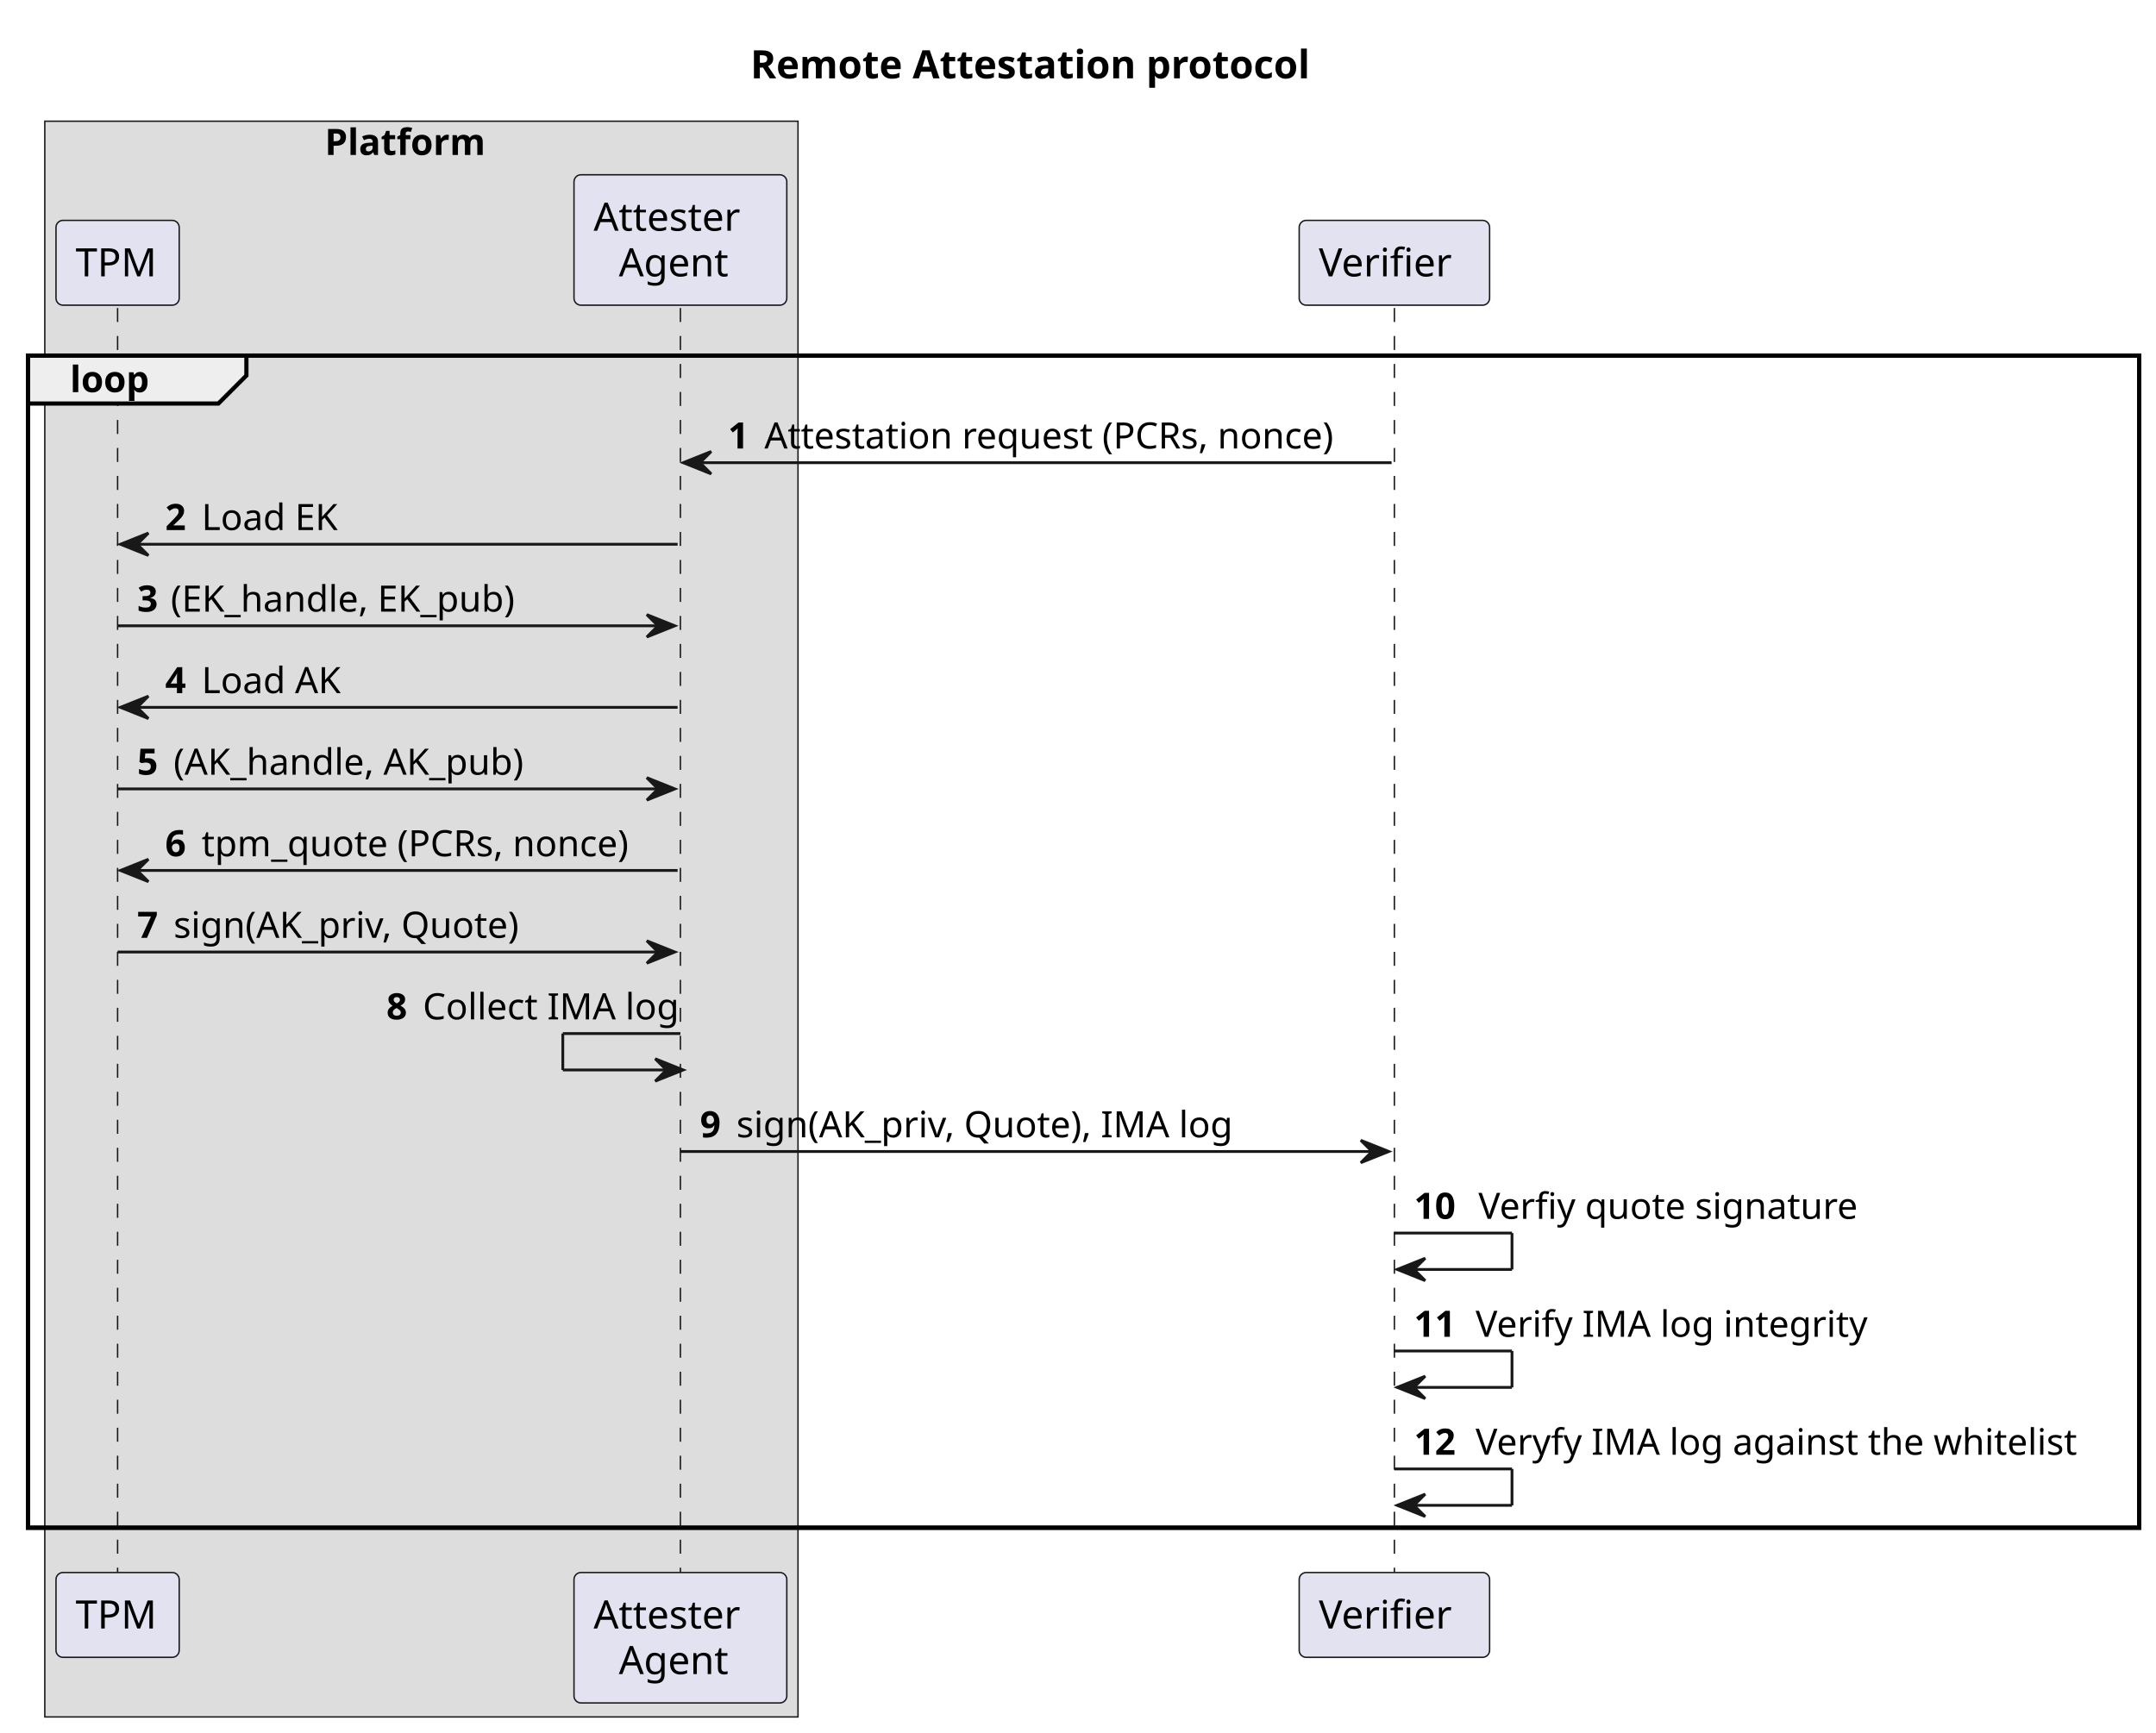
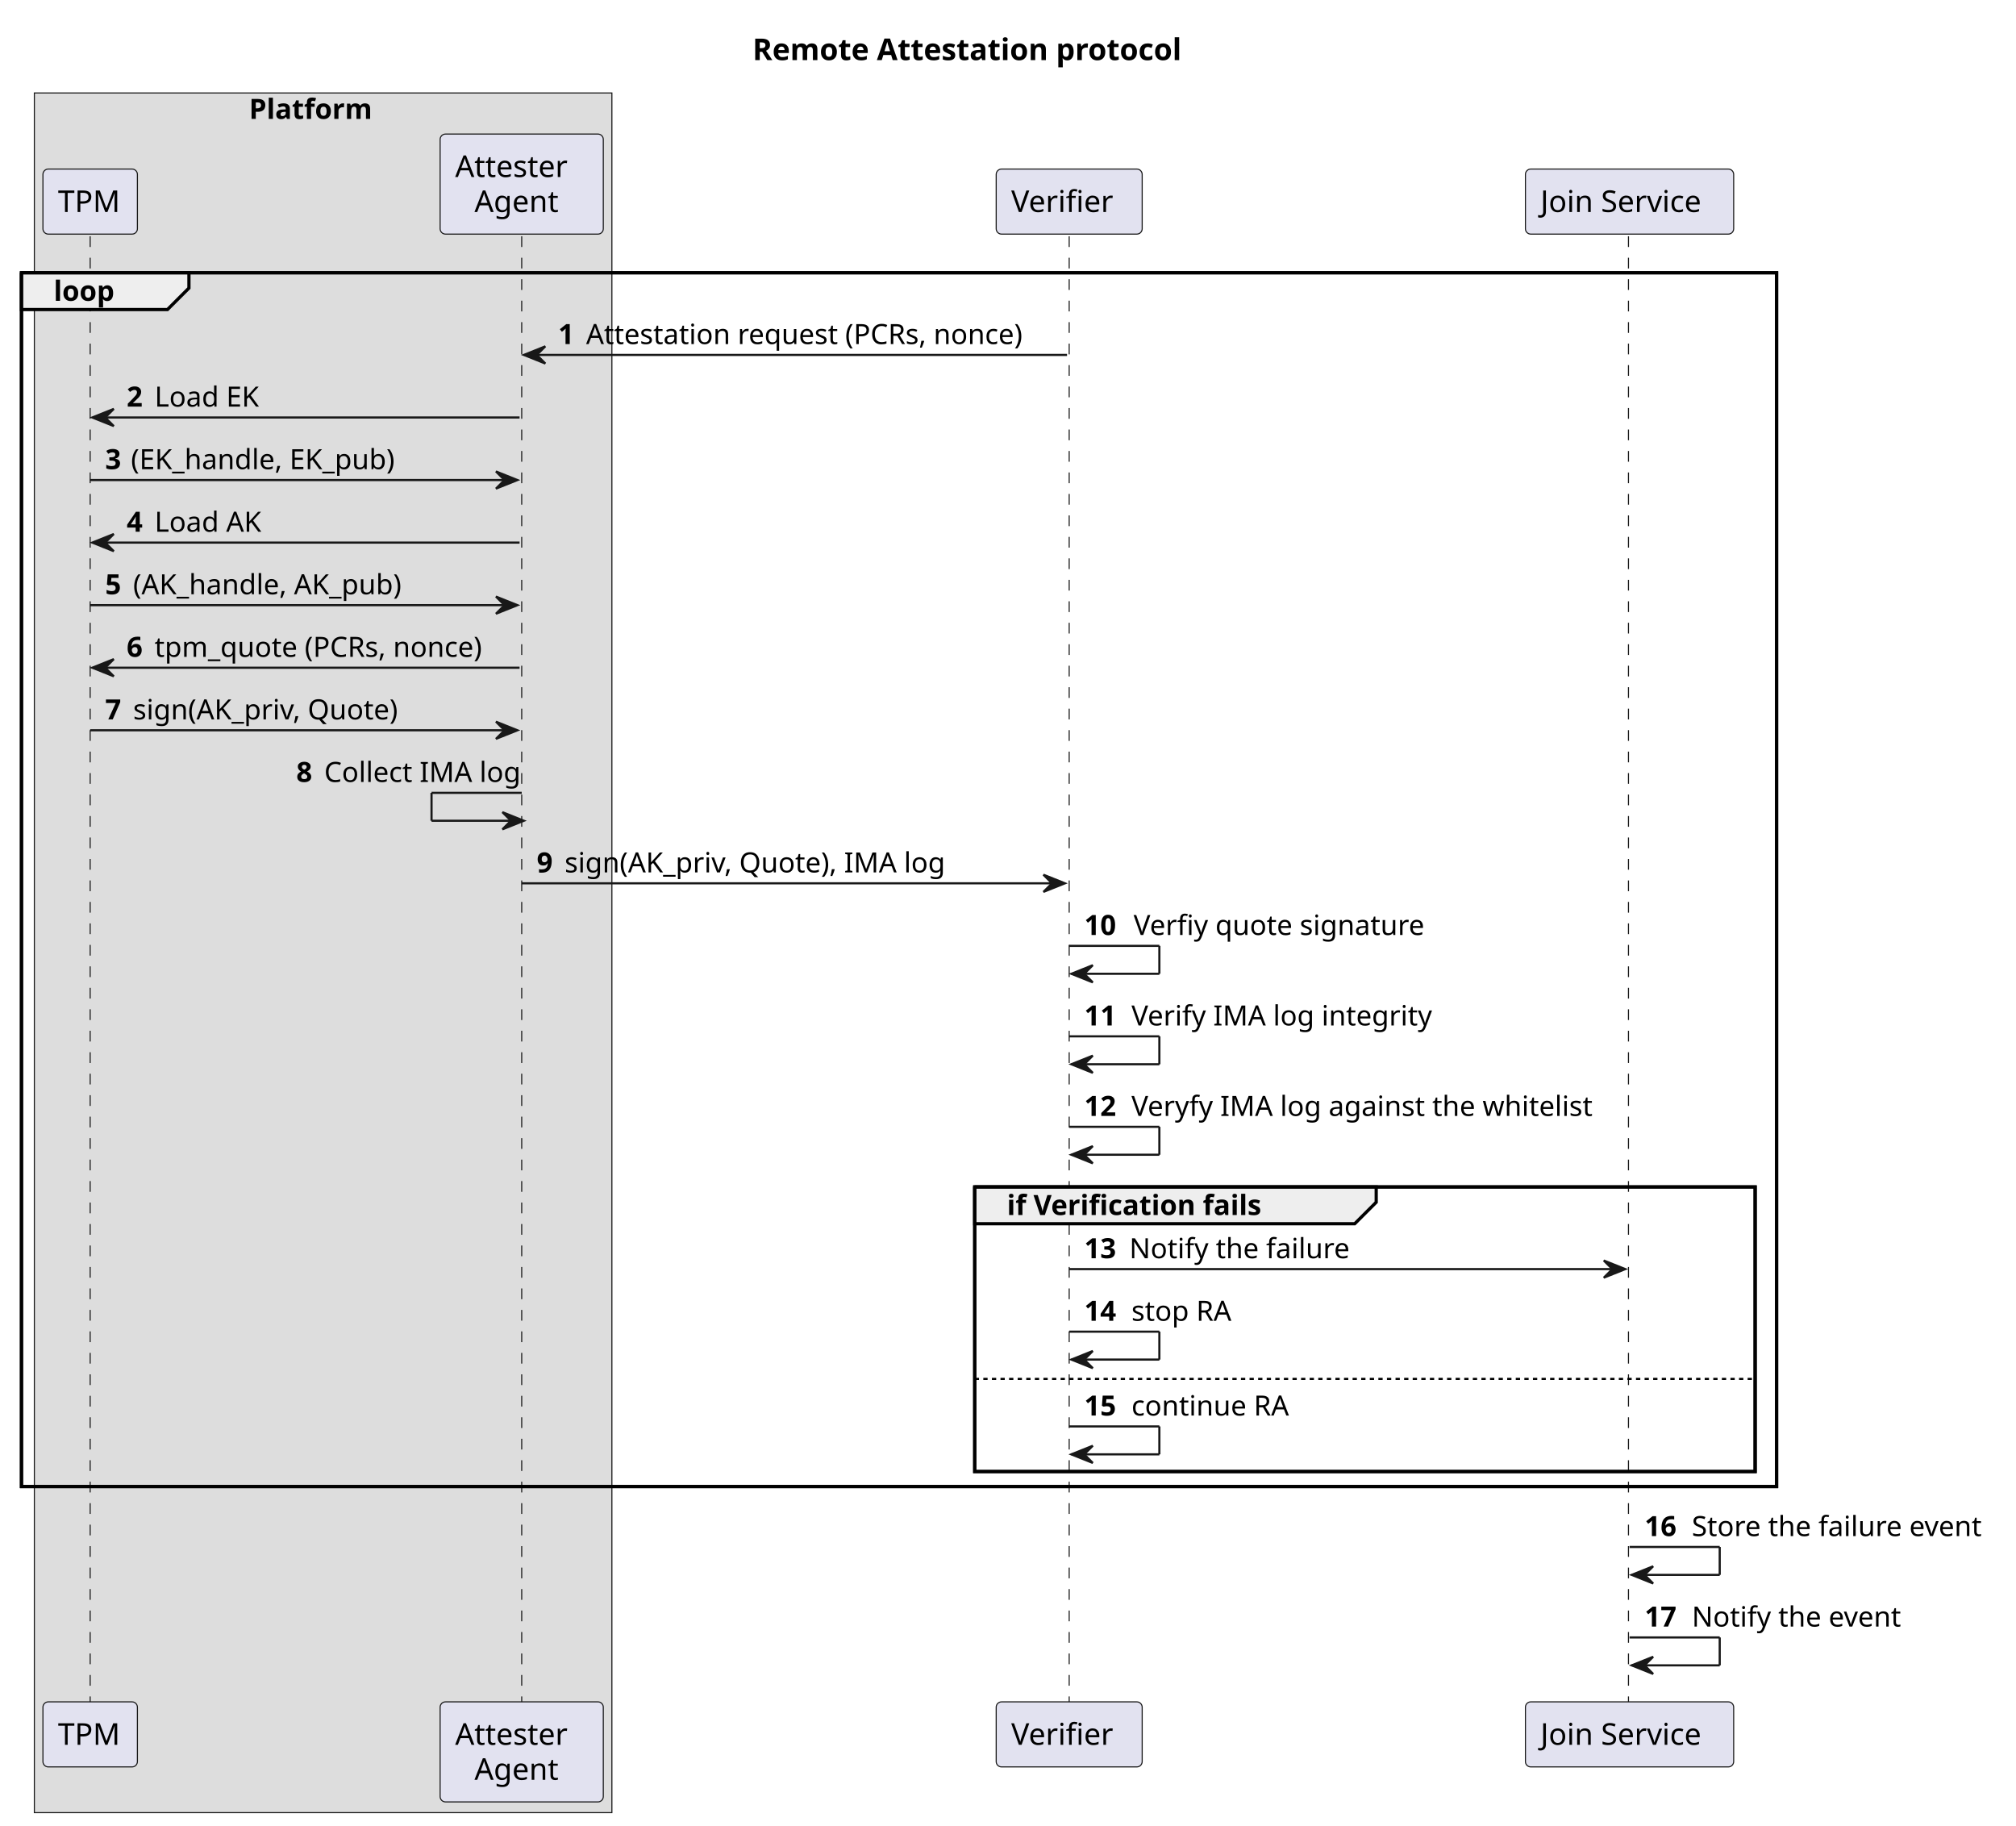
- <svg xmlns="http://www.w3.org/2000/svg" contentStyleType="text/css" height="619px" preserveAspectRatio="none" style="width:770px;height:619px;background:#FFFFFF;" version="1.1" viewBox="0 0 770 619" width="770px" zoomAndPan="magnify">
+ <svg xmlns="http://www.w3.org/2000/svg" contentStyleType="text/css" height="850px" preserveAspectRatio="none" style="width:939px;height:850px;background:#FFFFFF;" version="1.1" viewBox="0 0 939 850" width="939px" zoomAndPan="magnify">
  <defs />
  <g>
-     <text fill="#000000" font-family="sans-serif" font-size="14" font-weight="bold" lengthAdjust="spacing" textLength="237" x="268" y="27.995">Remote Attestation protocol</text>
-     <rect fill="#DDDDDD" height="570.047" style="stroke:#181818;stroke-width:0.5;" width="269" x="16" y="43.297" />
+     <text fill="#000000" font-family="sans-serif" font-size="14" font-weight="bold" lengthAdjust="spacing" textLength="237" x="350.5" y="27.995">Remote Attestation protocol</text>
+     <rect fill="#DDDDDD" height="800.844" style="stroke:#181818;stroke-width:0.5;" width="269" x="16" y="43.297" />
    <text fill="#000000" font-family="sans-serif" font-size="13" font-weight="bold" lengthAdjust="spacing" textLength="69" x="116" y="55.364">Platform</text>
-     <rect fill="none" height="418.727" style="stroke:#000000;stroke-width:1.5;" width="754" x="10" y="127.023" />
-     <line style="stroke:#181818;stroke-width:0.5;stroke-dasharray:5.0,5.0;" x1="42" x2="42" y1="110.023" y2="562.75" />
-     <line style="stroke:#181818;stroke-width:0.5;stroke-dasharray:5.0,5.0;" x1="243" x2="243" y1="110.023" y2="562.75" />
-     <line style="stroke:#181818;stroke-width:0.5;stroke-dasharray:5.0,5.0;" x1="498" x2="498" y1="110.023" y2="562.75" />
+     <rect fill="none" height="565.258" style="stroke:#000000;stroke-width:1.5;" width="817.5" x="10" y="127.023" />
+     <rect fill="none" height="132.531" style="stroke:#000000;stroke-width:1.5;" width="363.5" x="454" y="552.75" />
+     <line style="stroke:#181818;stroke-width:0.5;stroke-dasharray:5.0,5.0;" x1="42" x2="42" y1="110.023" y2="793.547" />
+     <line style="stroke:#181818;stroke-width:0.5;stroke-dasharray:5.0,5.0;" x1="243" x2="243" y1="110.023" y2="793.547" />
+     <line style="stroke:#181818;stroke-width:0.5;stroke-dasharray:5.0,5.0;" x1="498" x2="498" y1="110.023" y2="793.547" />
+     <line style="stroke:#181818;stroke-width:0.5;stroke-dasharray:5.0,5.0;" x1="758.5" x2="758.5" y1="110.023" y2="793.547" />
    <rect fill="#E2E2F0" height="30.297" rx="2.5" ry="2.5" style="stroke:#181818;stroke-width:0.5;" width="44" x="20" y="78.727" />
    <text fill="#000000" font-family="sans-serif" font-size="14" lengthAdjust="spacing" textLength="30" x="27" y="98.722">TPM</text>
-     <rect fill="#E2E2F0" height="30.297" rx="2.5" ry="2.5" style="stroke:#181818;stroke-width:0.5;" width="44" x="20" y="561.75" />
-     <text fill="#000000" font-family="sans-serif" font-size="14" lengthAdjust="spacing" textLength="30" x="27" y="581.745">TPM</text>
+     <rect fill="#E2E2F0" height="30.297" rx="2.5" ry="2.5" style="stroke:#181818;stroke-width:0.5;" width="44" x="20" y="792.547" />
+     <text fill="#000000" font-family="sans-serif" font-size="14" lengthAdjust="spacing" textLength="30" x="27" y="812.542">TPM</text>
    <rect fill="#E2E2F0" height="46.594" rx="2.5" ry="2.5" style="stroke:#181818;stroke-width:0.5;" width="76" x="205" y="62.43" />
    <text fill="#000000" font-family="sans-serif" font-size="14" lengthAdjust="spacing" textLength="62" x="212" y="82.425">Attester</text>
    <text fill="#000000" font-family="sans-serif" font-size="14" lengthAdjust="spacing" textLength="44" x="221" y="98.722">Agent</text>
-     <rect fill="#E2E2F0" height="46.594" rx="2.5" ry="2.5" style="stroke:#181818;stroke-width:0.5;" width="76" x="205" y="561.75" />
-     <text fill="#000000" font-family="sans-serif" font-size="14" lengthAdjust="spacing" textLength="62" x="212" y="581.745">Attester</text>
-     <text fill="#000000" font-family="sans-serif" font-size="14" lengthAdjust="spacing" textLength="44" x="221" y="598.042">Agent</text>
+     <rect fill="#E2E2F0" height="46.594" rx="2.5" ry="2.5" style="stroke:#181818;stroke-width:0.5;" width="76" x="205" y="792.547" />
+     <text fill="#000000" font-family="sans-serif" font-size="14" lengthAdjust="spacing" textLength="62" x="212" y="812.542">Attester</text>
+     <text fill="#000000" font-family="sans-serif" font-size="14" lengthAdjust="spacing" textLength="44" x="221" y="828.839">Agent</text>
    <rect fill="#E2E2F0" height="30.297" rx="2.5" ry="2.5" style="stroke:#181818;stroke-width:0.5;" width="68" x="464" y="78.727" />
    <text fill="#000000" font-family="sans-serif" font-size="14" lengthAdjust="spacing" textLength="54" x="471" y="98.722">Verifier</text>
-     <rect fill="#E2E2F0" height="30.297" rx="2.5" ry="2.5" style="stroke:#181818;stroke-width:0.5;" width="68" x="464" y="561.75" />
-     <text fill="#000000" font-family="sans-serif" font-size="14" lengthAdjust="spacing" textLength="54" x="471" y="581.745">Verifier</text>
+     <rect fill="#E2E2F0" height="30.297" rx="2.5" ry="2.5" style="stroke:#181818;stroke-width:0.5;" width="68" x="464" y="792.547" />
+     <text fill="#000000" font-family="sans-serif" font-size="14" lengthAdjust="spacing" textLength="54" x="471" y="812.542">Verifier</text>
+     <rect fill="#E2E2F0" height="30.297" rx="2.5" ry="2.5" style="stroke:#181818;stroke-width:0.5;" width="97" x="710.5" y="78.727" />
+     <text fill="#000000" font-family="sans-serif" font-size="14" lengthAdjust="spacing" textLength="83" x="717.5" y="98.722">Join Service</text>
+     <rect fill="#E2E2F0" height="30.297" rx="2.5" ry="2.5" style="stroke:#181818;stroke-width:0.5;" width="97" x="710.5" y="792.547" />
+     <text fill="#000000" font-family="sans-serif" font-size="14" lengthAdjust="spacing" textLength="83" x="717.5" y="812.542">Join Service</text>
    <path d="M10,127.023 L88,127.023 L88,134.156 L78,144.156 L10,144.156 L10,127.023 " fill="#EEEEEE" style="stroke:#000000;stroke-width:1.5;" />
-     <rect fill="none" height="418.727" style="stroke:#000000;stroke-width:1.5;" width="754" x="10" y="127.023" />
+     <rect fill="none" height="565.258" style="stroke:#000000;stroke-width:1.5;" width="817.5" x="10" y="127.023" />
    <text fill="#000000" font-family="sans-serif" font-size="13" font-weight="bold" lengthAdjust="spacing" textLength="33" x="25" y="140.09">loop</text>
    <polygon fill="#181818" points="254,161.289,244,165.289,254,169.289,250,165.289" style="stroke:#181818;stroke-width:1.0;" />
    <line style="stroke:#181818;stroke-width:1.0;" x1="248" x2="497" y1="165.289" y2="165.289" />
    <text fill="#000000" font-family="sans-serif" font-size="13" font-weight="bold" lengthAdjust="spacing" textLength="9" x="260" y="160.223">1</text>
    <text fill="#000000" font-family="sans-serif" font-size="13" lengthAdjust="spacing" textLength="218" x="273" y="160.223">Attestation request (PCRs, nonce)</text>
    <polygon fill="#181818" points="53,190.422,43,194.422,53,198.422,49,194.422" style="stroke:#181818;stroke-width:1.0;" />
    <line style="stroke:#181818;stroke-width:1.0;" x1="47" x2="242" y1="194.422" y2="194.422" />
    <text fill="#000000" font-family="sans-serif" font-size="13" font-weight="bold" lengthAdjust="spacing" textLength="9" x="59" y="189.356">2</text>
    <text fill="#000000" font-family="sans-serif" font-size="13" lengthAdjust="spacing" textLength="51" x="72" y="189.356">Load EK</text>
    <polygon fill="#181818" points="231,219.555,241,223.555,231,227.555,235,223.555" style="stroke:#181818;stroke-width:1.0;" />
    <line style="stroke:#181818;stroke-width:1.0;" x1="42" x2="237" y1="223.555" y2="223.555" />
    <text fill="#000000" font-family="sans-serif" font-size="13" font-weight="bold" lengthAdjust="spacing" textLength="8" x="49" y="218.489">3</text>
    <text fill="#000000" font-family="sans-serif" font-size="13" lengthAdjust="spacing" textLength="131" x="61" y="218.489">(EK_handle, EK_pub)</text>
    <polygon fill="#181818" points="53,248.688,43,252.688,53,256.688,49,252.688" style="stroke:#181818;stroke-width:1.0;" />
    <line style="stroke:#181818;stroke-width:1.0;" x1="47" x2="242" y1="252.688" y2="252.688" />
    <text fill="#000000" font-family="sans-serif" font-size="13" font-weight="bold" lengthAdjust="spacing" textLength="9" x="59" y="247.622">4</text>
    <text fill="#000000" font-family="sans-serif" font-size="13" lengthAdjust="spacing" textLength="52" x="72" y="247.622">Load AK</text>
    <polygon fill="#181818" points="231,277.82,241,281.82,231,285.82,235,281.82" style="stroke:#181818;stroke-width:1.0;" />
    <line style="stroke:#181818;stroke-width:1.0;" x1="42" x2="237" y1="281.82" y2="281.82" />
    <text fill="#000000" font-family="sans-serif" font-size="13" font-weight="bold" lengthAdjust="spacing" textLength="9" x="49" y="276.754">5</text>
    <text fill="#000000" font-family="sans-serif" font-size="13" lengthAdjust="spacing" textLength="133" x="62" y="276.754">(AK_handle, AK_pub)</text>
    <polygon fill="#181818" points="53,306.953,43,310.953,53,314.953,49,310.953" style="stroke:#181818;stroke-width:1.0;" />
    <line style="stroke:#181818;stroke-width:1.0;" x1="47" x2="242" y1="310.953" y2="310.953" />
    <text fill="#000000" font-family="sans-serif" font-size="13" font-weight="bold" lengthAdjust="spacing" textLength="9" x="59" y="305.887">6</text>
    <text fill="#000000" font-family="sans-serif" font-size="13" lengthAdjust="spacing" textLength="164" x="72" y="305.887">tpm_quote (PCRs, nonce)</text>
    <polygon fill="#181818" points="231,336.086,241,340.086,231,344.086,235,340.086" style="stroke:#181818;stroke-width:1.0;" />
    <line style="stroke:#181818;stroke-width:1.0;" x1="42" x2="237" y1="340.086" y2="340.086" />
    <text fill="#000000" font-family="sans-serif" font-size="13" font-weight="bold" lengthAdjust="spacing" textLength="9" x="49" y="335.02">7</text>
    <text fill="#000000" font-family="sans-serif" font-size="13" lengthAdjust="spacing" textLength="131" x="62" y="335.02">sign(AK_priv, Quote)</text>
    <line style="stroke:#181818;stroke-width:1.0;" x1="201" x2="243" y1="369.219" y2="369.219" />
    <line style="stroke:#181818;stroke-width:1.0;" x1="201" x2="201" y1="369.219" y2="382.219" />
    <line style="stroke:#181818;stroke-width:1.0;" x1="201" x2="242" y1="382.219" y2="382.219" />
    <polygon fill="#181818" points="234,378.219,244,382.219,234,386.219,238,382.219" style="stroke:#181818;stroke-width:1.0;" />
    <text fill="#000000" font-family="sans-serif" font-size="13" font-weight="bold" lengthAdjust="spacing" textLength="9" x="138" y="364.153">8</text>
    <text fill="#000000" font-family="sans-serif" font-size="13" lengthAdjust="spacing" textLength="92" x="151" y="364.153">Collect IMA log</text>
    <polygon fill="#181818" points="486,407.352,496,411.352,486,415.352,490,411.352" style="stroke:#181818;stroke-width:1.0;" />
    <line style="stroke:#181818;stroke-width:1.0;" x1="243" x2="492" y1="411.352" y2="411.352" />
    <text fill="#000000" font-family="sans-serif" font-size="13" font-weight="bold" lengthAdjust="spacing" textLength="9" x="250" y="406.286">9</text>
    <text fill="#000000" font-family="sans-serif" font-size="13" lengthAdjust="spacing" textLength="184" x="263" y="406.286">sign(AK_priv, Quote), IMA log</text>
    <line style="stroke:#181818;stroke-width:1.0;" x1="498" x2="540" y1="440.484" y2="440.484" />
    <line style="stroke:#181818;stroke-width:1.0;" x1="540" x2="540" y1="440.484" y2="453.484" />
    <line style="stroke:#181818;stroke-width:1.0;" x1="499" x2="540" y1="453.484" y2="453.484" />
    <polygon fill="#181818" points="509,449.484,499,453.484,509,457.484,505,453.484" style="stroke:#181818;stroke-width:1.0;" />
    <text fill="#000000" font-family="sans-serif" font-size="13" font-weight="bold" lengthAdjust="spacing" textLength="19" x="505" y="435.418">10</text>
    <text fill="#000000" font-family="sans-serif" font-size="13" lengthAdjust="spacing" textLength="143" x="528" y="435.418">Verfiy quote signature</text>
    <line style="stroke:#181818;stroke-width:1.0;" x1="498" x2="540" y1="482.617" y2="482.617" />
    <line style="stroke:#181818;stroke-width:1.0;" x1="540" x2="540" y1="482.617" y2="495.617" />
    <line style="stroke:#181818;stroke-width:1.0;" x1="499" x2="540" y1="495.617" y2="495.617" />
    <polygon fill="#181818" points="509,491.617,499,495.617,509,499.617,505,495.617" style="stroke:#181818;stroke-width:1.0;" />
    <text fill="#000000" font-family="sans-serif" font-size="13" font-weight="bold" lengthAdjust="spacing" textLength="18" x="505" y="477.551">11</text>
    <text fill="#000000" font-family="sans-serif" font-size="13" lengthAdjust="spacing" textLength="144" x="527" y="477.551">Verify IMA log integrity</text>
    <line style="stroke:#181818;stroke-width:1.0;" x1="498" x2="540" y1="524.75" y2="524.75" />
    <line style="stroke:#181818;stroke-width:1.0;" x1="540" x2="540" y1="524.75" y2="537.75" />
    <line style="stroke:#181818;stroke-width:1.0;" x1="499" x2="540" y1="537.75" y2="537.75" />
    <polygon fill="#181818" points="509,533.75,499,537.75,509,541.75,505,537.75" style="stroke:#181818;stroke-width:1.0;" />
    <text fill="#000000" font-family="sans-serif" font-size="13" font-weight="bold" lengthAdjust="spacing" textLength="18" x="505" y="519.684">12</text>
    <text fill="#000000" font-family="sans-serif" font-size="13" lengthAdjust="spacing" textLength="225" x="527" y="519.684">Veryfy IMA log against the whitelist</text>
+     <path d="M454,552.75 L641,552.75 L641,559.883 L631,569.883 L454,569.883 L454,552.75 " fill="#EEEEEE" style="stroke:#000000;stroke-width:1.5;" />
+     <rect fill="none" height="132.531" style="stroke:#000000;stroke-width:1.5;" width="363.5" x="454" y="552.75" />
+     <text fill="#000000" font-family="sans-serif" font-size="13" font-weight="bold" lengthAdjust="spacing" textLength="142" x="469" y="565.817">if Verification fails</text>
+     <polygon fill="#181818" points="747,587.016,757,591.016,747,595.016,751,591.016" style="stroke:#181818;stroke-width:1.0;" />
+     <line style="stroke:#181818;stroke-width:1.0;" x1="498" x2="753" y1="591.016" y2="591.016" />
+     <text fill="#000000" font-family="sans-serif" font-size="13" font-weight="bold" lengthAdjust="spacing" textLength="17" x="505" y="585.95">13</text>
+     <text fill="#000000" font-family="sans-serif" font-size="13" lengthAdjust="spacing" textLength="107" x="526" y="585.95">Notify the failure</text>
+     <line style="stroke:#181818;stroke-width:1.0;" x1="498" x2="540" y1="620.148" y2="620.148" />
+     <line style="stroke:#181818;stroke-width:1.0;" x1="540" x2="540" y1="620.148" y2="633.148" />
+     <line style="stroke:#181818;stroke-width:1.0;" x1="499" x2="540" y1="633.148" y2="633.148" />
+     <polygon fill="#181818" points="509,629.148,499,633.148,509,637.148,505,633.148" style="stroke:#181818;stroke-width:1.0;" />
+     <text fill="#000000" font-family="sans-serif" font-size="13" font-weight="bold" lengthAdjust="spacing" textLength="18" x="505" y="615.082">14</text>
+     <text fill="#000000" font-family="sans-serif" font-size="13" lengthAdjust="spacing" textLength="50" x="527" y="615.082">stop RA</text>
+     <line style="stroke:#000000;stroke-width:1.0;stroke-dasharray:2.0,2.0;" x1="454" x2="817.5" y1="642.148" y2="642.148" />
+     <line style="stroke:#181818;stroke-width:1.0;" x1="498" x2="540" y1="664.281" y2="664.281" />
+     <line style="stroke:#181818;stroke-width:1.0;" x1="540" x2="540" y1="664.281" y2="677.281" />
+     <line style="stroke:#181818;stroke-width:1.0;" x1="499" x2="540" y1="677.281" y2="677.281" />
+     <polygon fill="#181818" points="509,673.281,499,677.281,509,681.281,505,677.281" style="stroke:#181818;stroke-width:1.0;" />
+     <text fill="#000000" font-family="sans-serif" font-size="13" font-weight="bold" lengthAdjust="spacing" textLength="18" x="505" y="659.215">15</text>
+     <text fill="#000000" font-family="sans-serif" font-size="13" lengthAdjust="spacing" textLength="77" x="527" y="659.215">continue RA</text>
+     <line style="stroke:#181818;stroke-width:1.0;" x1="759" x2="801" y1="720.414" y2="720.414" />
+     <line style="stroke:#181818;stroke-width:1.0;" x1="801" x2="801" y1="720.414" y2="733.414" />
+     <line style="stroke:#181818;stroke-width:1.0;" x1="760" x2="801" y1="733.414" y2="733.414" />
+     <polygon fill="#181818" points="770,729.414,760,733.414,770,737.414,766,733.414" style="stroke:#181818;stroke-width:1.0;" />
+     <text fill="#000000" font-family="sans-serif" font-size="13" font-weight="bold" lengthAdjust="spacing" textLength="18" x="766" y="715.348">16</text>
+     <text fill="#000000" font-family="sans-serif" font-size="13" lengthAdjust="spacing" textLength="144" x="788" y="715.348">Store the failure event</text>
+     <line style="stroke:#181818;stroke-width:1.0;" x1="759" x2="801" y1="762.547" y2="762.547" />
+     <line style="stroke:#181818;stroke-width:1.0;" x1="801" x2="801" y1="762.547" y2="775.547" />
+     <line style="stroke:#181818;stroke-width:1.0;" x1="760" x2="801" y1="775.547" y2="775.547" />
+     <polygon fill="#181818" points="770,771.547,760,775.547,770,779.547,766,775.547" style="stroke:#181818;stroke-width:1.0;" />
+     <text fill="#000000" font-family="sans-serif" font-size="13" font-weight="bold" lengthAdjust="spacing" textLength="18" x="766" y="757.481">17</text>
+     <text fill="#000000" font-family="sans-serif" font-size="13" lengthAdjust="spacing" textLength="104" x="788" y="757.481">Notify the event</text>
  </g>
</svg>
